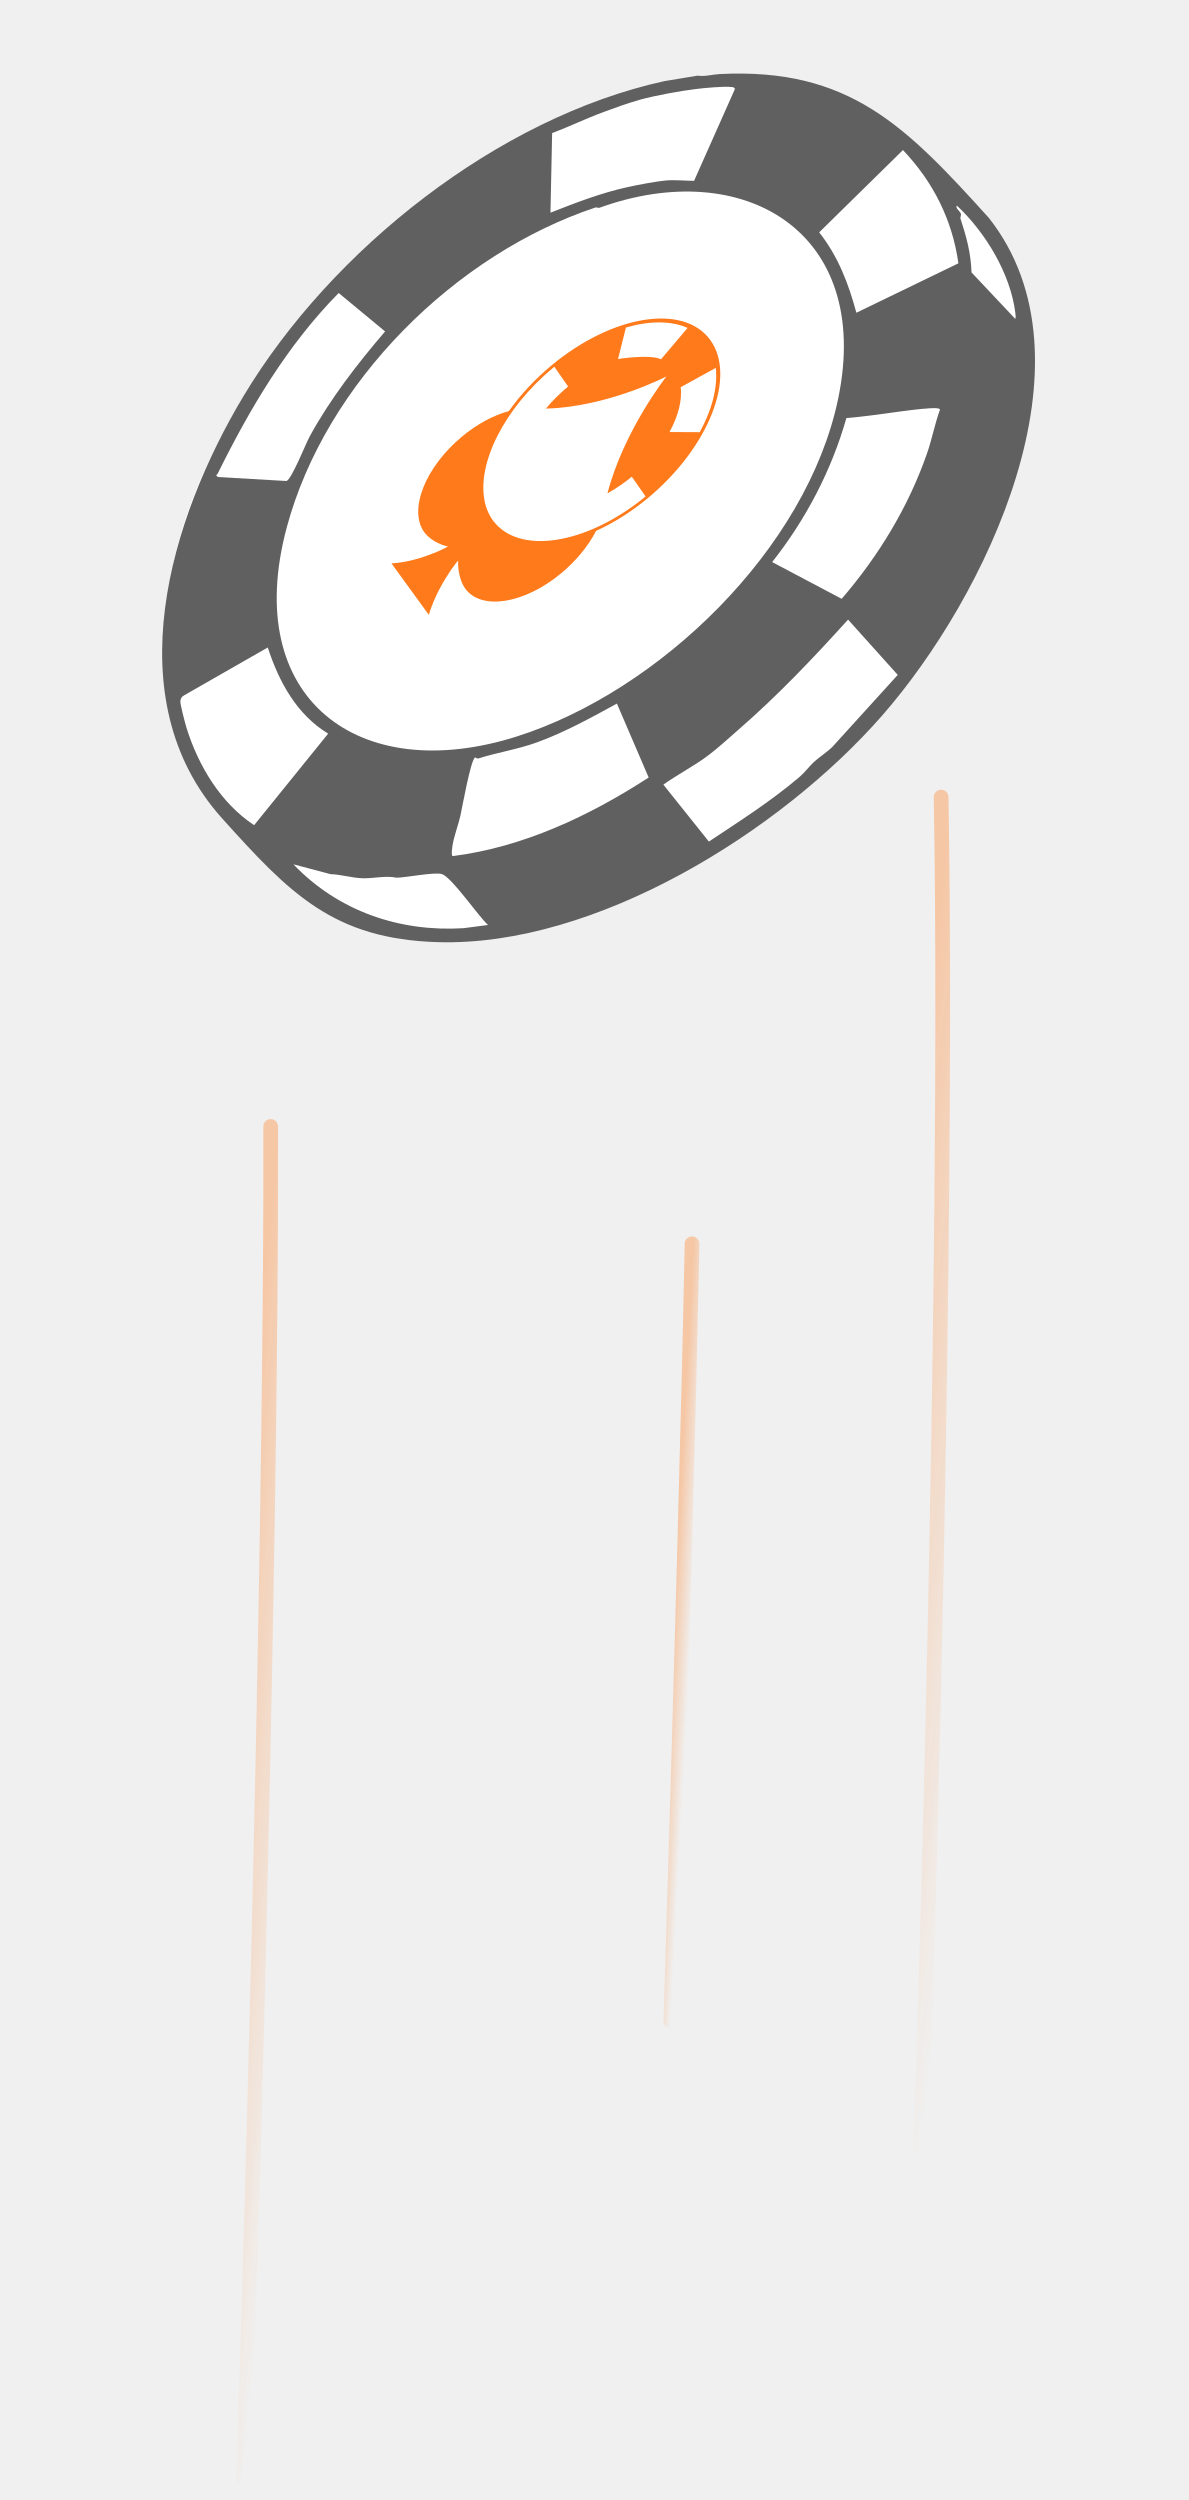
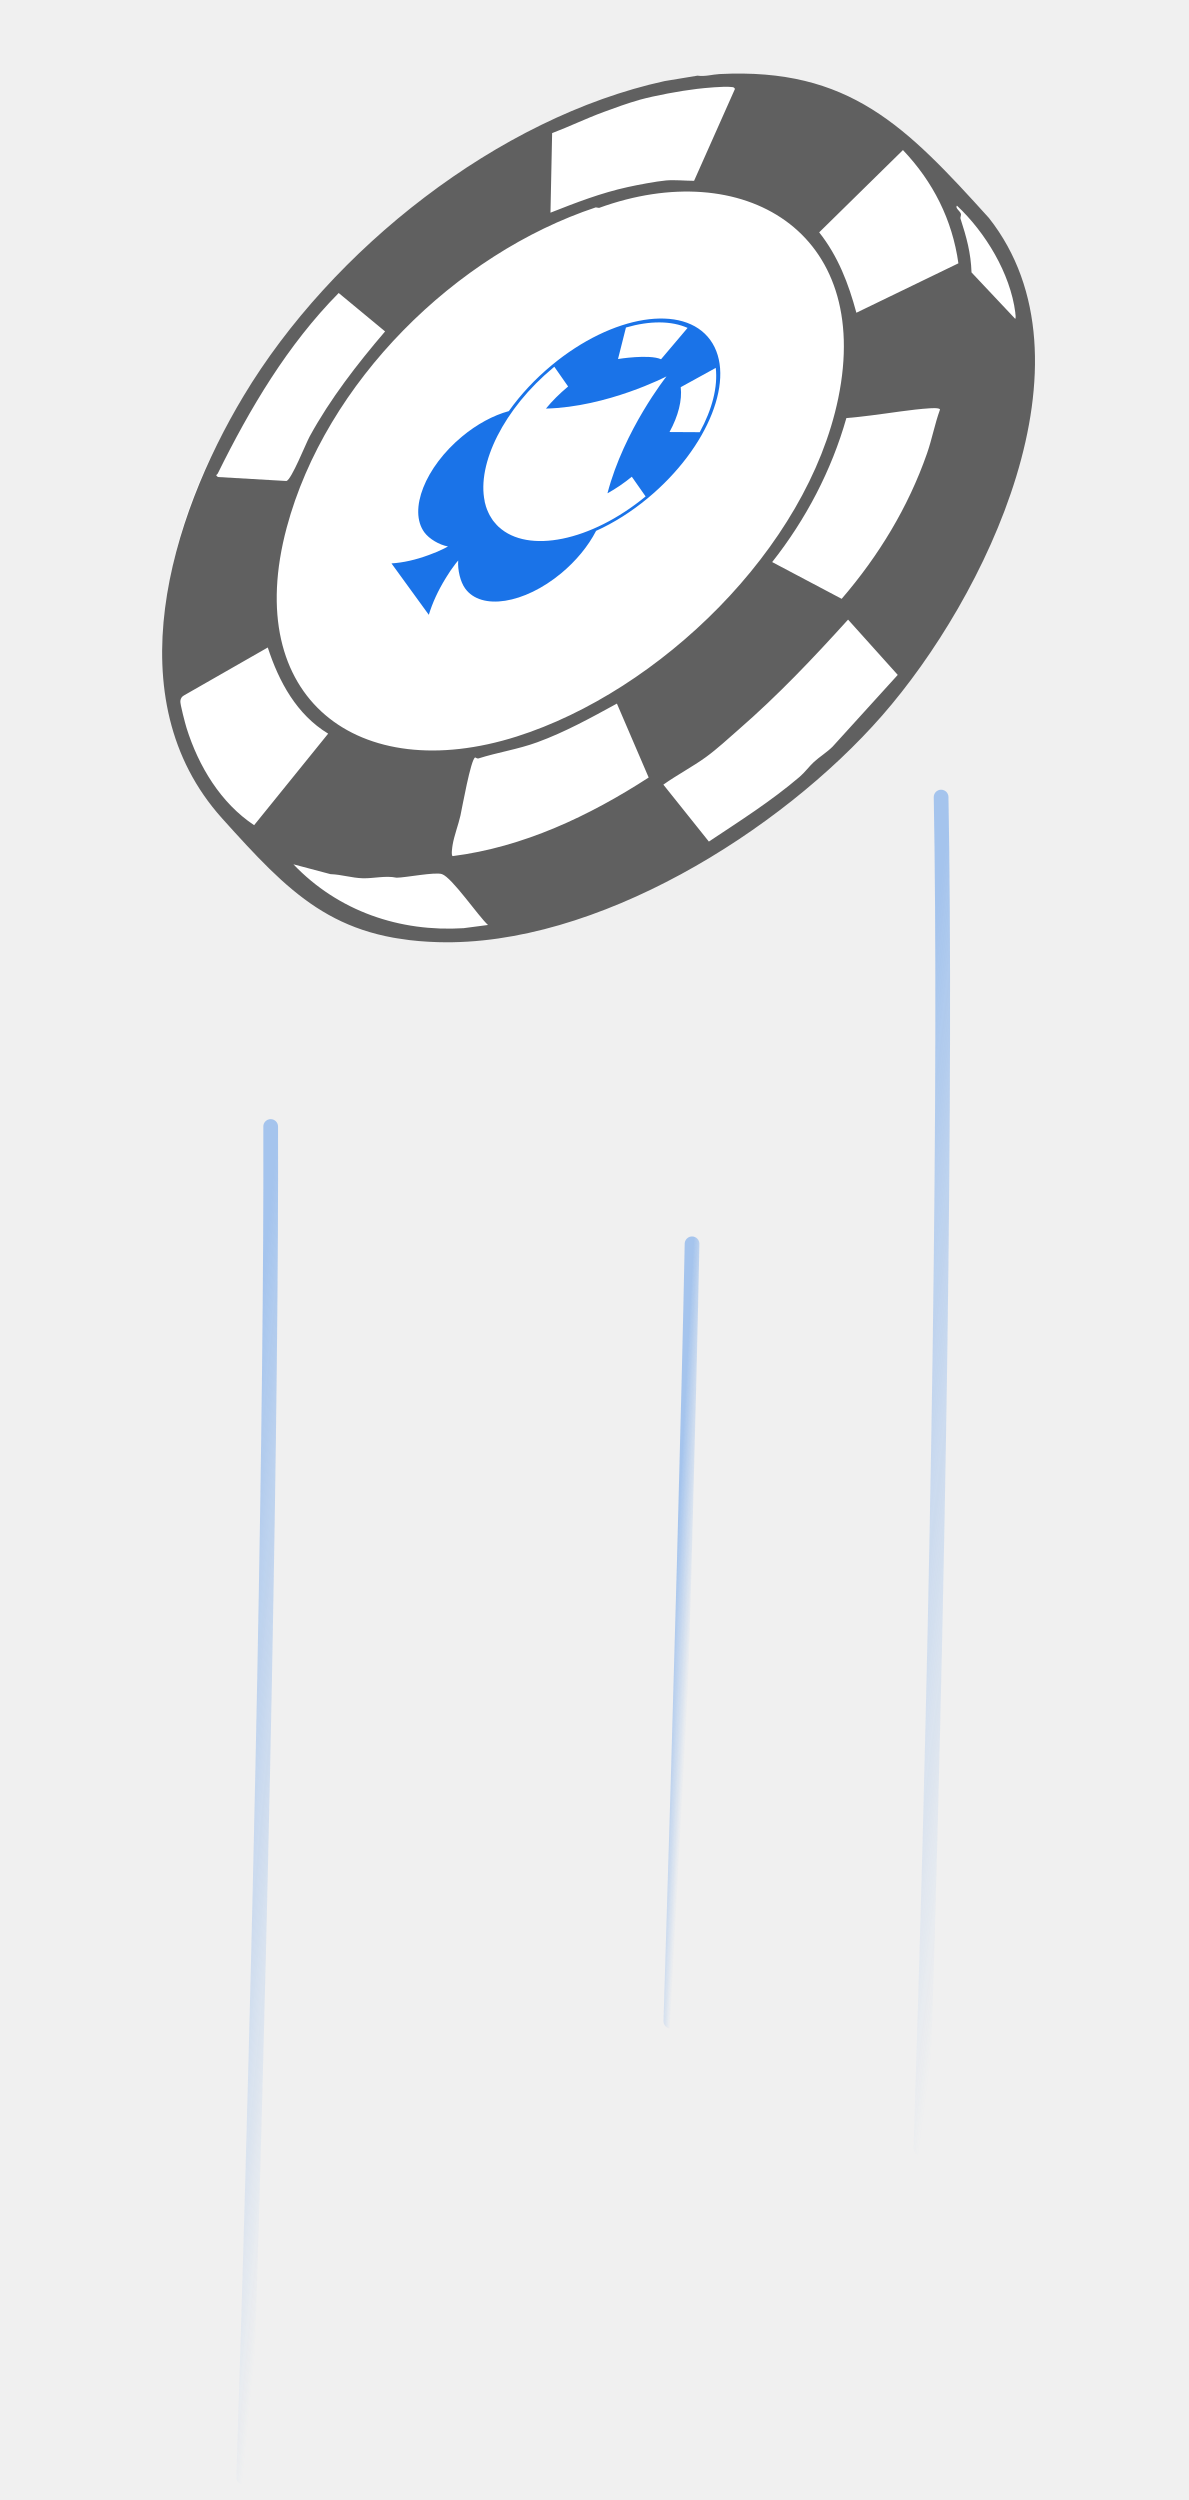
<svg xmlns="http://www.w3.org/2000/svg" width="58" height="122" viewBox="0 0 58 122" fill="none">
  <path opacity="0.35" d="M45.926 38.897C46.166 51.759 45.864 76.588 44.94 104.832" stroke="url(#paint0_linear_3352_57522)" stroke-width="0.718" stroke-linecap="round" stroke-linejoin="round" />
  <path opacity="0.35" d="M13.209 54.973C13.25 67.829 12.801 92.653 11.894 120.898" stroke="url(#paint1_linear_3352_57522)" stroke-width="0.718" stroke-linecap="round" stroke-linejoin="round" />
  <path opacity="0.35" d="M33.772 60.698C33.627 68.091 33.247 82.374 32.738 98.63" stroke="url(#paint2_linear_3352_57522)" stroke-width="0.718" stroke-linecap="round" stroke-linejoin="round" />
  <g clip-path="url(#clip0_3352_57522)">
    <path d="M45.447 7.67C52.071 14.193 52.509 24.61 41.029 36.573C32.349 45.616 19.245 48.377 12.622 41.852C5.998 35.33 5.916 24.533 17.039 12.949C26.106 3.511 38.823 1.148 45.447 7.67Z" fill="white" />
    <path d="M32.433 3.957L34.038 3.692C34.399 3.749 34.763 3.632 35.118 3.614C41.443 3.295 44.211 6.156 48.26 10.638C53.759 17.621 48.054 29.198 43.049 34.919C38.081 40.599 29.065 46.202 21.371 45.977C16.279 45.828 14.141 43.612 10.832 39.929C5.602 34.101 8.304 25.289 11.889 19.32C16.177 12.179 24.312 5.731 32.433 3.957ZM16.529 14.298C14.029 16.83 12.196 19.928 10.63 23.101C10.588 23.185 10.482 23.167 10.635 23.279L13.979 23.473C14.227 23.403 14.922 21.649 15.108 21.306C16.117 19.459 17.43 17.768 18.792 16.174L16.531 14.301L16.529 14.298ZM31.204 4.875C30.669 5.021 29.995 5.267 29.465 5.463C28.613 5.775 27.793 6.175 26.944 6.496L26.863 10.379C28.109 9.887 29.332 9.415 30.631 9.13C31.136 9.019 32.008 8.852 32.504 8.806C32.906 8.769 33.456 8.823 33.871 8.824L35.867 4.336C35.801 4.229 35.749 4.257 35.66 4.244C35.346 4.204 34.364 4.295 34.005 4.339C33.171 4.439 31.992 4.658 31.204 4.872L31.204 4.875ZM29.078 10.119C22.235 12.391 15.895 18.644 13.993 25.74C11.752 34.098 17.509 38.386 25.215 35.942C32.164 33.737 39.384 26.792 40.906 19.439C42.593 11.273 36.251 7.598 29.236 10.145L29.075 10.121L29.078 10.119ZM13.068 31.597L8.98 33.935C8.867 33.999 8.817 34.081 8.801 34.21C8.783 34.353 9.044 35.333 9.103 35.523C9.686 37.386 10.768 39.186 12.401 40.269L16.014 35.802C14.478 34.869 13.613 33.274 13.068 31.599L13.068 31.597ZM44.065 7.322L39.976 11.339C40.898 12.503 41.409 13.842 41.791 15.262L46.77 12.85C46.472 10.723 45.535 8.869 44.063 7.322L44.065 7.322ZM17.698 42.859C17.168 42.844 16.656 42.675 16.127 42.658L14.318 42.178C16.51 44.473 19.515 45.49 22.622 45.295L23.814 45.139C23.335 44.701 22.06 42.826 21.568 42.657C21.23 42.541 19.791 42.831 19.352 42.832C18.817 42.718 18.23 42.875 17.698 42.859ZM49.548 15.26C49.302 13.336 48.089 11.342 46.699 10.035C46.599 10.147 46.83 10.28 46.886 10.419C46.922 10.506 46.849 10.588 46.874 10.674C47.161 11.562 47.38 12.34 47.41 13.294L49.543 15.56C49.583 15.507 49.555 15.333 49.545 15.262L49.548 15.26ZM23.186 36.965C22.976 37.047 22.551 39.425 22.47 39.798C22.368 40.253 22.16 40.785 22.086 41.241C22.072 41.337 22.006 41.743 22.09 41.778C25.525 41.343 28.752 39.825 31.655 37.943L30.105 34.335C28.844 35.025 27.575 35.727 26.223 36.221C25.281 36.567 24.267 36.718 23.346 37.013C23.298 37.029 23.232 36.979 23.186 36.962L23.186 36.965ZM42.504 20.273C42.105 20.321 41.705 20.373 41.303 20.402C40.583 22.946 39.324 25.35 37.682 27.429L41.073 29.223C42.878 27.126 44.325 24.749 45.239 22.126C45.485 21.422 45.616 20.687 45.872 19.988C45.858 19.891 45.449 19.919 45.354 19.926C44.478 19.981 43.401 20.164 42.504 20.273ZM41.381 30.242C39.679 32.125 37.964 33.932 36.047 35.6C35.543 36.037 35.021 36.529 34.455 36.942C33.81 37.411 33.026 37.823 32.372 38.29L34.593 41.069C36.103 40.064 37.633 39.095 39.022 37.91C39.288 37.682 39.486 37.398 39.719 37.185C39.985 36.939 40.363 36.706 40.63 36.437L43.81 32.935L41.387 30.238L41.381 30.242Z" fill="#606060" />
-     <path d="M29.085 25.908C29.955 25.516 30.821 24.969 31.619 24.304C34.591 21.835 35.957 18.377 34.661 16.591C33.364 14.805 29.889 15.36 26.917 17.829C26.117 18.493 25.404 19.254 24.832 20.062C24.073 20.268 23.268 20.703 22.549 21.302C20.744 22.801 19.92 24.893 20.708 25.977C20.942 26.298 21.439 26.591 21.861 26.667C21.814 26.694 21.765 26.72 21.713 26.748C21.694 26.758 21.674 26.768 21.656 26.776C21.443 26.884 21.227 26.975 21.016 27.05C20.986 27.064 20.957 27.072 20.919 27.087C20.285 27.322 19.671 27.459 19.104 27.494L20.926 30.003C21.101 29.423 21.378 28.821 21.745 28.223C21.768 28.19 21.785 28.159 21.801 28.133C21.921 27.933 22.059 27.735 22.209 27.538C22.224 27.522 22.236 27.504 22.249 27.485C22.286 27.439 22.323 27.393 22.36 27.352C22.326 27.812 22.466 28.399 22.701 28.72C23.484 29.803 25.58 29.473 27.383 27.979C28.108 27.378 28.707 26.651 29.088 25.908L29.085 25.908ZM34.929 17.953C35.035 18.867 34.762 19.966 34.147 21.091L32.672 21.083C33.102 20.298 33.294 19.531 33.219 18.894L34.929 17.953ZM33.556 16L32.259 17.531C31.678 17.273 30.159 17.52 30.159 17.52L30.546 15.983C31.714 15.644 32.766 15.65 33.556 16.003L33.556 16ZM24.338 25.717C24.338 25.717 24.319 25.691 24.305 25.681C24.262 25.644 24.225 25.603 24.191 25.559C24.178 25.547 24.165 25.533 24.154 25.518C24.119 25.477 24.084 25.441 24.055 25.399C24.026 25.356 24.001 25.314 23.974 25.272C23.962 25.254 23.952 25.238 23.942 25.218C23.91 25.173 23.884 25.125 23.861 25.073C23.852 25.054 23.841 25.037 23.834 25.018C23.783 24.913 23.741 24.802 23.705 24.686C23.705 24.684 23.705 24.681 23.706 24.679C23.687 24.617 23.67 24.558 23.654 24.492C23.653 24.481 23.652 24.473 23.653 24.463C23.267 22.635 24.585 19.947 26.999 17.941L27.051 17.897L27.724 18.861L27.696 18.885C27.31 19.207 26.952 19.56 26.642 19.939C29.643 19.865 32.525 18.368 32.525 18.368C32.525 18.368 30.453 20.983 29.644 24.073C30.054 23.847 30.453 23.576 30.832 23.264L31.506 24.226C28.836 26.424 25.759 27.028 24.341 25.715L24.338 25.717Z" fill="#FF7A1A" />
+     <path d="M29.085 25.908C29.955 25.516 30.821 24.969 31.619 24.304C34.591 21.835 35.957 18.377 34.661 16.591C33.364 14.805 29.889 15.36 26.917 17.829C26.117 18.493 25.404 19.254 24.832 20.062C24.073 20.268 23.268 20.703 22.549 21.302C20.744 22.801 19.92 24.893 20.708 25.977C20.942 26.298 21.439 26.591 21.861 26.667C21.814 26.694 21.765 26.72 21.713 26.748C21.694 26.758 21.674 26.768 21.656 26.776C21.443 26.884 21.227 26.975 21.016 27.05C20.986 27.064 20.957 27.072 20.919 27.087C20.285 27.322 19.671 27.459 19.104 27.494L20.926 30.003C21.101 29.423 21.378 28.821 21.745 28.223C21.768 28.19 21.785 28.159 21.801 28.133C21.921 27.933 22.059 27.735 22.209 27.538C22.224 27.522 22.236 27.504 22.249 27.485C22.286 27.439 22.323 27.393 22.36 27.352C22.326 27.812 22.466 28.399 22.701 28.72C23.484 29.803 25.58 29.473 27.383 27.979C28.108 27.378 28.707 26.651 29.088 25.908L29.085 25.908ZM34.929 17.953C35.035 18.867 34.762 19.966 34.147 21.091L32.672 21.083C33.102 20.298 33.294 19.531 33.219 18.894L34.929 17.953ZM33.556 16L32.259 17.531C31.678 17.273 30.159 17.52 30.159 17.52L30.546 15.983C31.714 15.644 32.766 15.65 33.556 16.003L33.556 16ZM24.338 25.717C24.338 25.717 24.319 25.691 24.305 25.681C24.262 25.644 24.225 25.603 24.191 25.559C24.178 25.547 24.165 25.533 24.154 25.518C24.119 25.477 24.084 25.441 24.055 25.399C24.026 25.356 24.001 25.314 23.974 25.272C23.962 25.254 23.952 25.238 23.942 25.218C23.91 25.173 23.884 25.125 23.861 25.073C23.852 25.054 23.841 25.037 23.834 25.018C23.783 24.913 23.741 24.802 23.705 24.686C23.705 24.684 23.705 24.681 23.706 24.679C23.687 24.617 23.67 24.558 23.654 24.492C23.653 24.481 23.652 24.473 23.653 24.463C23.267 22.635 24.585 19.947 26.999 17.941L27.051 17.897L27.724 18.861L27.696 18.885C27.31 19.207 26.952 19.56 26.642 19.939C29.643 19.865 32.525 18.368 32.525 18.368C32.525 18.368 30.453 20.983 29.644 24.073C30.054 23.847 30.453 23.576 30.832 23.264L31.506 24.226C28.836 26.424 25.759 27.028 24.341 25.715L24.338 25.717Z" fill="#1A73E8" />
  </g>
  <defs>
    <linearGradient id="paint0_linear_3352_57522" x1="46.453" y1="38.913" x2="53.313" y2="39.801" gradientUnits="userSpaceOnUse">
-       <stop stop-color="#FF7A1A" />
-       <stop offset="1" stop-color="#FF7A1A" stop-opacity="0" />
+       <stop stop-color="#1A73E8" />
+       <stop offset="1" stop-color="#1A73E8" stop-opacity="0" />
    </linearGradient>
    <linearGradient id="paint1_linear_3352_57522" x1="13.57" y1="54.984" x2="18.305" y2="55.45" gradientUnits="userSpaceOnUse">
-       <stop stop-color="#FF7A1A" />
-       <stop offset="1" stop-color="#FF7A1A" stop-opacity="0" />
+       <stop stop-color="#1A73E8" />
+       <stop offset="1" stop-color="#1A73E8" stop-opacity="0" />
    </linearGradient>
    <linearGradient id="paint2_linear_3352_57522" x1="33.841" y1="60.7" x2="34.754" y2="60.749" gradientUnits="userSpaceOnUse">
-       <stop stop-color="#FF7A1A" />
-       <stop offset="1" stop-color="#FF7A1A" stop-opacity="0" />
+       <stop stop-color="#1A73E8" />
+       <stop offset="1" stop-color="#1A73E8" stop-opacity="0" />
    </linearGradient>
    <clipPath id="clip0_3352_57522">
      <rect width="40.459" height="44.312" fill="white" transform="translate(12.3457) rotate(8.22857)" />
    </clipPath>
  </defs>
</svg>
